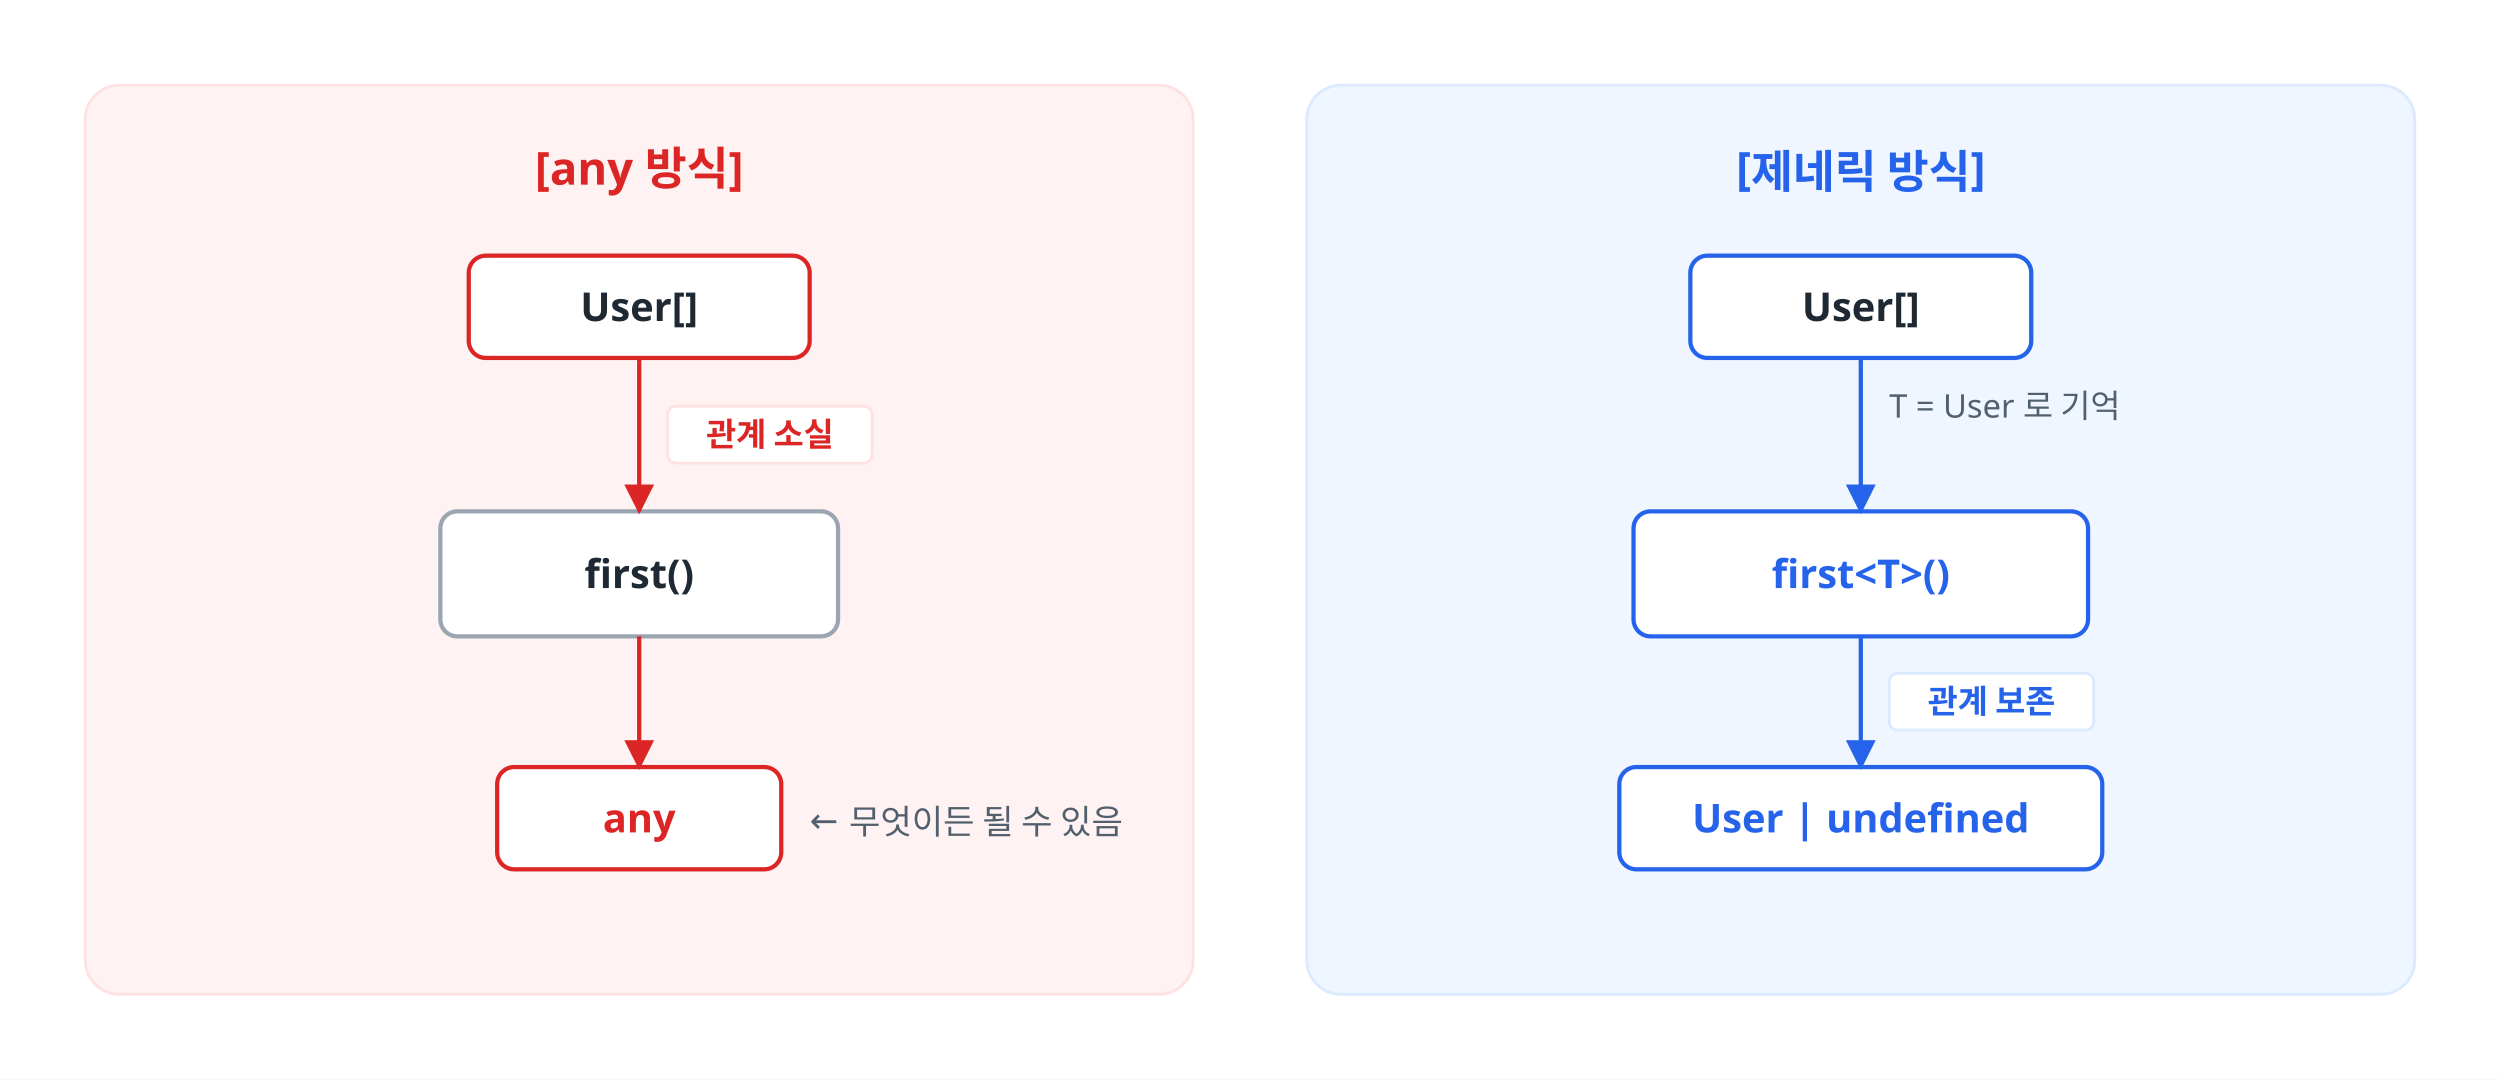
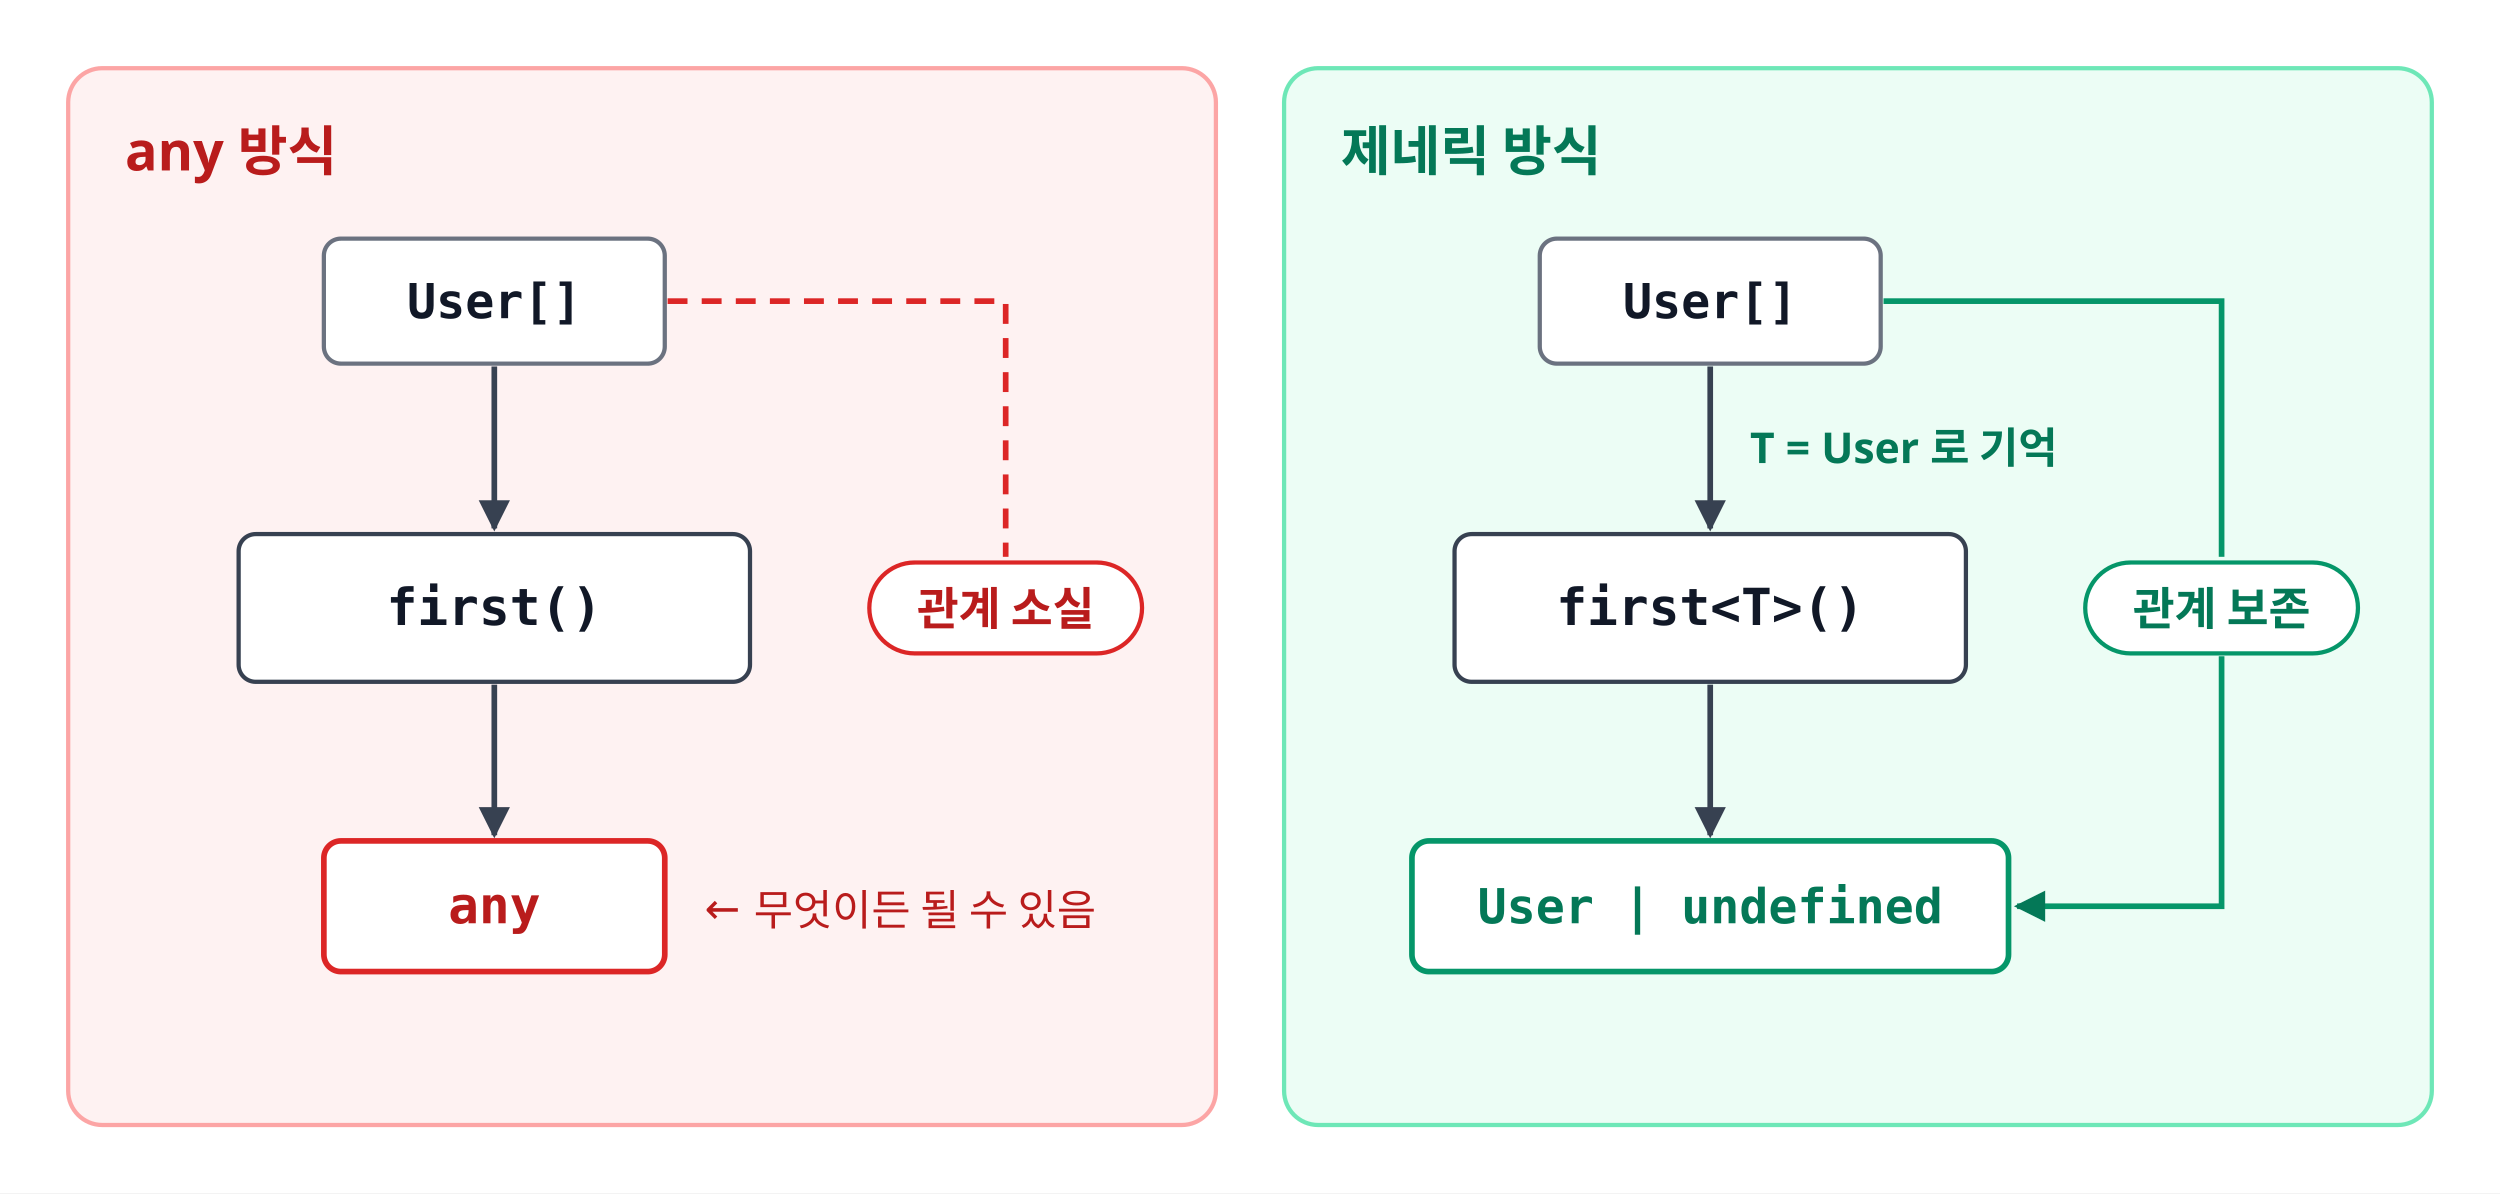
- <svg xmlns="http://www.w3.org/2000/svg" viewBox="0 0 880 380" width="880" height="380" font-family="'Malgun Gothic','Apple SD Gothic Neo','Noto Sans KR','Segoe UI',sans-serif" role="img" aria-labelledby="t d">
-   <rect width="880" height="380" fill="#ffffff" />
+ <svg xmlns="http://www.w3.org/2000/svg" viewBox="0 0 880 420" width="880" height="420" font-family="'Malgun Gothic','Apple SD Gothic Neo','Noto Sans KR','Segoe UI',sans-serif" role="img" aria-labelledby="t d">
+   <rect width="880" height="420" fill="#ffffff" />
  <defs>
-     <marker id="a-ink" viewBox="0 0 10 10" refX="9" refY="5" markerWidth="7" markerHeight="7" orient="auto-start-reverse">
-       <path d="M0,0 L10,5 L0,10 z" fill="#1f2933" />
+     <marker id="ah-ink" viewBox="0 0 10 10" refX="9" refY="5" markerUnits="userSpaceOnUse" markerWidth="11" markerHeight="11" orient="auto">
+       <path d="M0,0 L10,5 L0,10 z" fill="#374151" />
    </marker>
-     <marker id="a-red" viewBox="0 0 10 10" refX="9" refY="5" markerWidth="7" markerHeight="7" orient="auto-start-reverse">
-       <path d="M0,0 L10,5 L0,10 z" fill="#dc2626" />
-     </marker>
-     <marker id="a-blue" viewBox="0 0 10 10" refX="9" refY="5" markerWidth="7" markerHeight="7" orient="auto-start-reverse">
-       <path d="M0,0 L10,5 L0,10 z" fill="#2563eb" />
+     <marker id="ah-green" viewBox="0 0 10 10" refX="9" refY="5" markerUnits="userSpaceOnUse" markerWidth="11" markerHeight="11" orient="auto">
+       <path d="M0,0 L10,5 L0,10 z" fill="#047857" />
    </marker>
  </defs>
-   <rect x="30" y="30" width="390" height="320" rx="12" fill="#fef2f2" stroke="#fee2e2" stroke-width="1" />
-   <rect x="460" y="30" width="390" height="320" rx="12" fill="#eff6ff" stroke="#dbeafe" stroke-width="1" />
-   <text x="225" y="65" font-size="16" font-weight="bold" fill="#dc2626" text-anchor="middle">[any 방식]</text>
-   <text x="655" y="65" font-size="16" font-weight="bold" fill="#2563eb" text-anchor="middle">[제네릭 방식]</text>
-   <rect x="165" y="90" width="120" height="36" rx="6" fill="#ffffff" stroke="#dc2626" stroke-width="1.5" />
-   <text x="225" y="113" font-size="14" font-weight="bold" fill="#1f2933" text-anchor="middle">User[]</text>
-   <rect x="155" y="180" width="140" height="44" rx="6" fill="#ffffff" stroke="#9aa5b1" stroke-width="1.5" />
-   <text x="225" y="207" font-size="14" font-weight="bold" fill="#1f2933" text-anchor="middle">first()</text>
-   <rect x="175" y="270" width="100" height="36" rx="6" fill="#ffffff" stroke="#dc2626" stroke-width="1.5" />
-   <text x="225" y="293" font-size="14" font-weight="bold" fill="#dc2626" text-anchor="middle">any</text>
-   <path d="M225,126 L225,180" stroke="#dc2626" stroke-width="1.5" fill="none" marker-end="url(#a-red)" />
-   <rect x="235" y="143" width="72" height="20" fill="#ffffff" rx="3" stroke="#fee2e2" stroke-width="1" />
-   <text x="271" y="157" font-size="11.5" font-weight="bold" fill="#dc2626" text-anchor="middle">관계 소실</text>
-   <path d="M225,224 L225,270" stroke="#dc2626" stroke-width="1.5" fill="none" marker-end="url(#a-red)" />
-   <text x="285" y="293" font-size="12" fill="#52606d" text-anchor="start">← 무엇이든 될 수 있음</text>
-   <rect x="595" y="90" width="120" height="36" rx="6" fill="#ffffff" stroke="#2563eb" stroke-width="1.5" />
-   <text x="655" y="113" font-size="14" font-weight="bold" fill="#1f2933" text-anchor="middle">User[]</text>
-   <rect x="575" y="180" width="160" height="44" rx="6" fill="#ffffff" stroke="#2563eb" stroke-width="1.5" />
-   <text x="655" y="207" font-size="14" font-weight="bold" fill="#2563eb" text-anchor="middle">first&lt;T&gt;()</text>
-   <rect x="570" y="270" width="170" height="36" rx="6" fill="#ffffff" stroke="#2563eb" stroke-width="1.5" />
-   <text x="655" y="293" font-size="14" font-weight="bold" fill="#2563eb" text-anchor="middle">User | undefined</text>
-   <path d="M655,126 L655,180" stroke="#2563eb" stroke-width="1.5" fill="none" marker-end="url(#a-blue)" />
-   <text x="665" y="147" font-size="11.5" fill="#52606d" text-anchor="start">T = User 로 기억</text>
-   <rect x="665" y="237" width="72" height="20" fill="#ffffff" rx="3" stroke="#dbeafe" stroke-width="1" />
-   <text x="701" y="251" font-size="11.5" font-weight="bold" fill="#2563eb" text-anchor="middle">관계 보존</text>
-   <path d="M655,224 L655,270" stroke="#2563eb" stroke-width="1.5" fill="none" marker-end="url(#a-blue)" />
+   <rect x="24" y="24" width="404" height="372" rx="12" fill="#fef2f2" stroke="#fca5a5" stroke-width="1.5" />
+   <text x="44" y="60" font-size="19" font-weight="bold" fill="#b91c1c">any 방식</text>
+   <rect x="114" y="84" width="120" height="44" rx="6" fill="#ffffff" stroke="#6b7280" stroke-width="1.5" />
+   <text x="174" y="112" font-size="17" font-weight="bold" fill="#111827" text-anchor="middle" font-family="Consolas,'D2Coding',Menlo,'Malgun Gothic',monospace">User[]</text>
+   <line x1="174" y1="129" x2="174" y2="186" stroke="#374151" stroke-width="2" marker-end="url(#ah-ink)" />
+   <rect x="84" y="188" width="180" height="52" rx="6" fill="#ffffff" stroke="#374151" stroke-width="1.5" />
+   <text x="174" y="220" font-size="18" font-weight="bold" fill="#111827" text-anchor="middle" font-family="Consolas,'D2Coding',Menlo,'Malgun Gothic',monospace">first()</text>
+   <line x1="174" y1="241" x2="174" y2="294" stroke="#374151" stroke-width="2" marker-end="url(#ah-ink)" />
+   <rect x="114" y="296" width="120" height="46" rx="6" fill="#ffffff" stroke="#dc2626" stroke-width="2" />
+   <text x="174" y="325" font-size="18" font-weight="bold" fill="#b91c1c" text-anchor="middle" font-family="Consolas,'D2Coding',Menlo,'Malgun Gothic',monospace">any</text>
+   <text x="248" y="325" font-size="15" fill="#b91c1c">← 무엇이든 될 수 있음</text>
+   <path d="M235,106 H354 V196" fill="none" stroke="#dc2626" stroke-width="2" stroke-dasharray="7 5" />
+   <rect x="306" y="198" width="96" height="32" rx="16" fill="#ffffff" stroke="#dc2626" stroke-width="1.5" />
+   <text x="354" y="220" font-size="16" font-weight="bold" fill="#b91c1c" text-anchor="middle">관계 소실</text>
+   <rect x="452" y="24" width="404" height="372" rx="12" fill="#ecfdf5" stroke="#6ee7b7" stroke-width="1.5" />
+   <text x="472" y="60" font-size="19" font-weight="bold" fill="#047857">제네릭 방식</text>
+   <rect x="542" y="84" width="120" height="44" rx="6" fill="#ffffff" stroke="#6b7280" stroke-width="1.5" />
+   <text x="602" y="112" font-size="17" font-weight="bold" fill="#111827" text-anchor="middle" font-family="Consolas,'D2Coding',Menlo,'Malgun Gothic',monospace">User[]</text>
+   <line x1="602" y1="129" x2="602" y2="186" stroke="#374151" stroke-width="2" marker-end="url(#ah-ink)" />
+   <text x="616" y="163" font-size="15" font-weight="bold" fill="#047857">T = User 로 기억</text>
+   <rect x="512" y="188" width="180" height="52" rx="6" fill="#ffffff" stroke="#374151" stroke-width="1.5" />
+   <text x="602" y="220" font-size="18" font-weight="bold" fill="#111827" text-anchor="middle" font-family="Consolas,'D2Coding',Menlo,'Malgun Gothic',monospace">first&lt;T&gt;()</text>
+   <line x1="602" y1="241" x2="602" y2="294" stroke="#374151" stroke-width="2" marker-end="url(#ah-ink)" />
+   <rect x="497" y="296" width="210" height="46" rx="6" fill="#ffffff" stroke="#059669" stroke-width="2" />
+   <text x="602" y="325" font-size="17" font-weight="bold" fill="#047857" text-anchor="middle" font-family="Consolas,'D2Coding',Menlo,'Malgun Gothic',monospace">User | undefined</text>
+   <path d="M663,106 H782 V196" fill="none" stroke="#059669" stroke-width="2" />
+   <rect x="734" y="198" width="96" height="32" rx="16" fill="#ffffff" stroke="#059669" stroke-width="1.5" />
+   <text x="782" y="220" font-size="16" font-weight="bold" fill="#047857" text-anchor="middle">관계 보존</text>
+   <path d="M782,231 V319 H710" fill="none" stroke="#059669" stroke-width="2" marker-end="url(#ah-green)" />
</svg>
